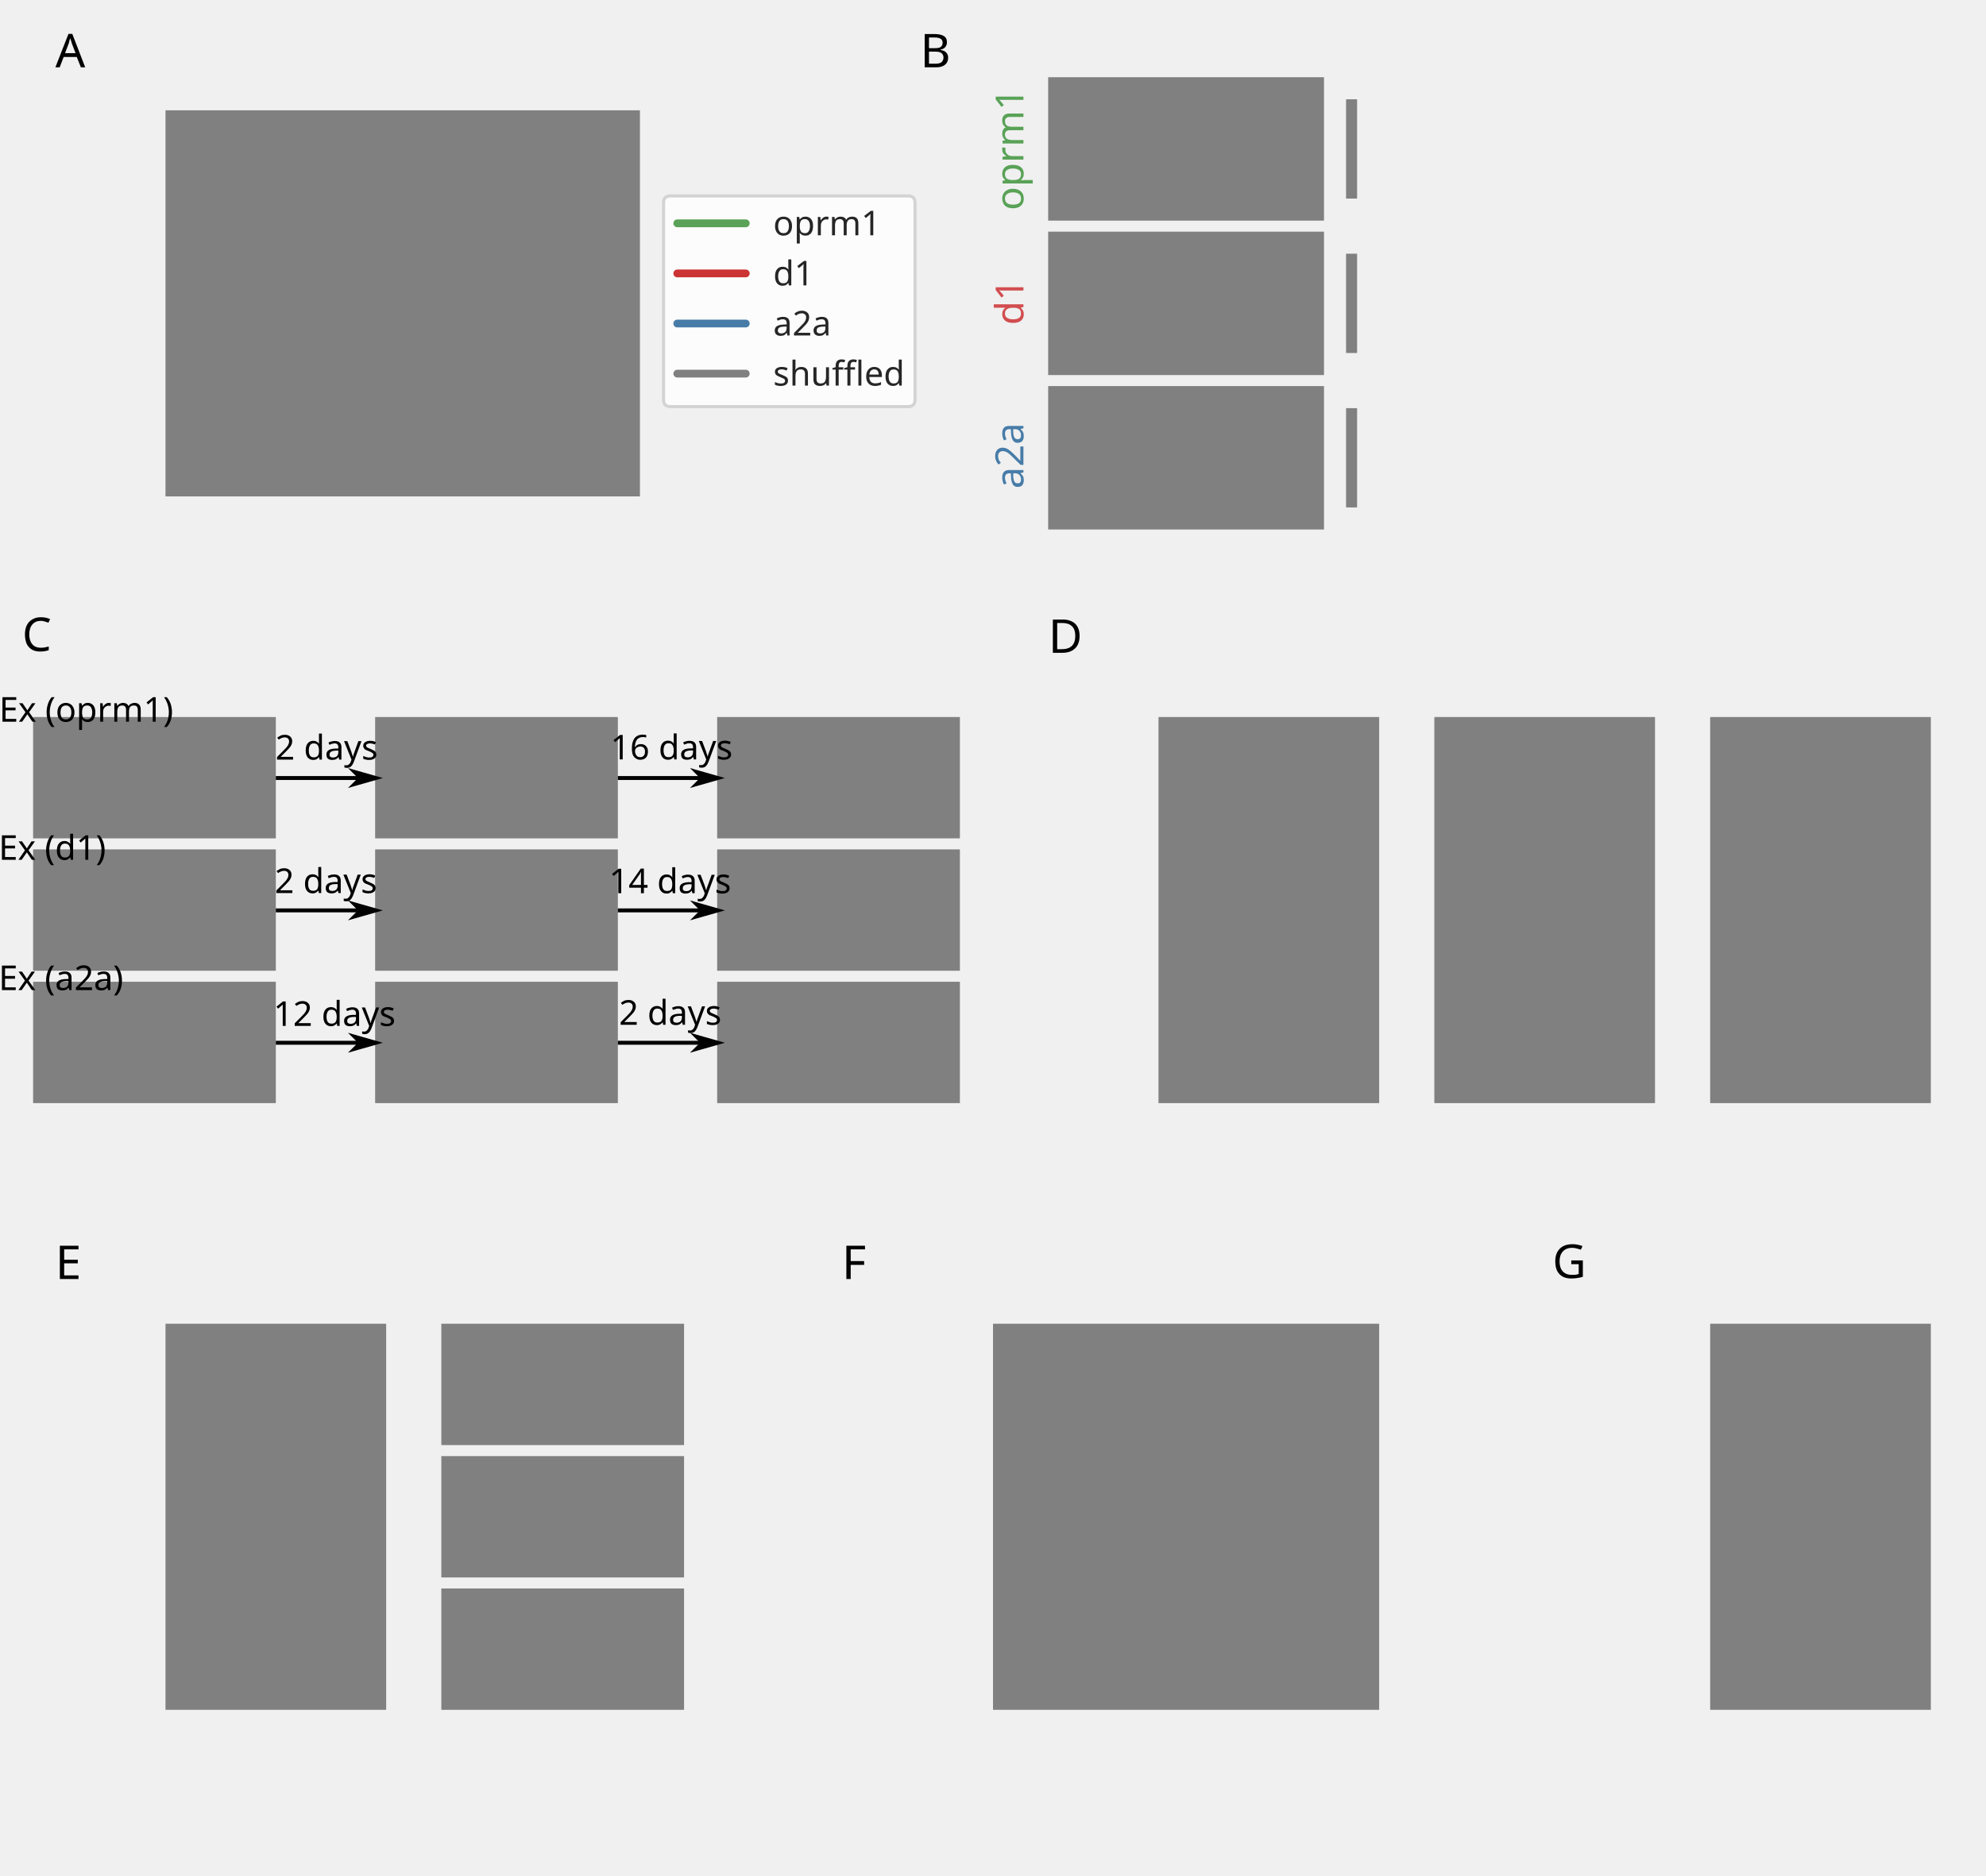
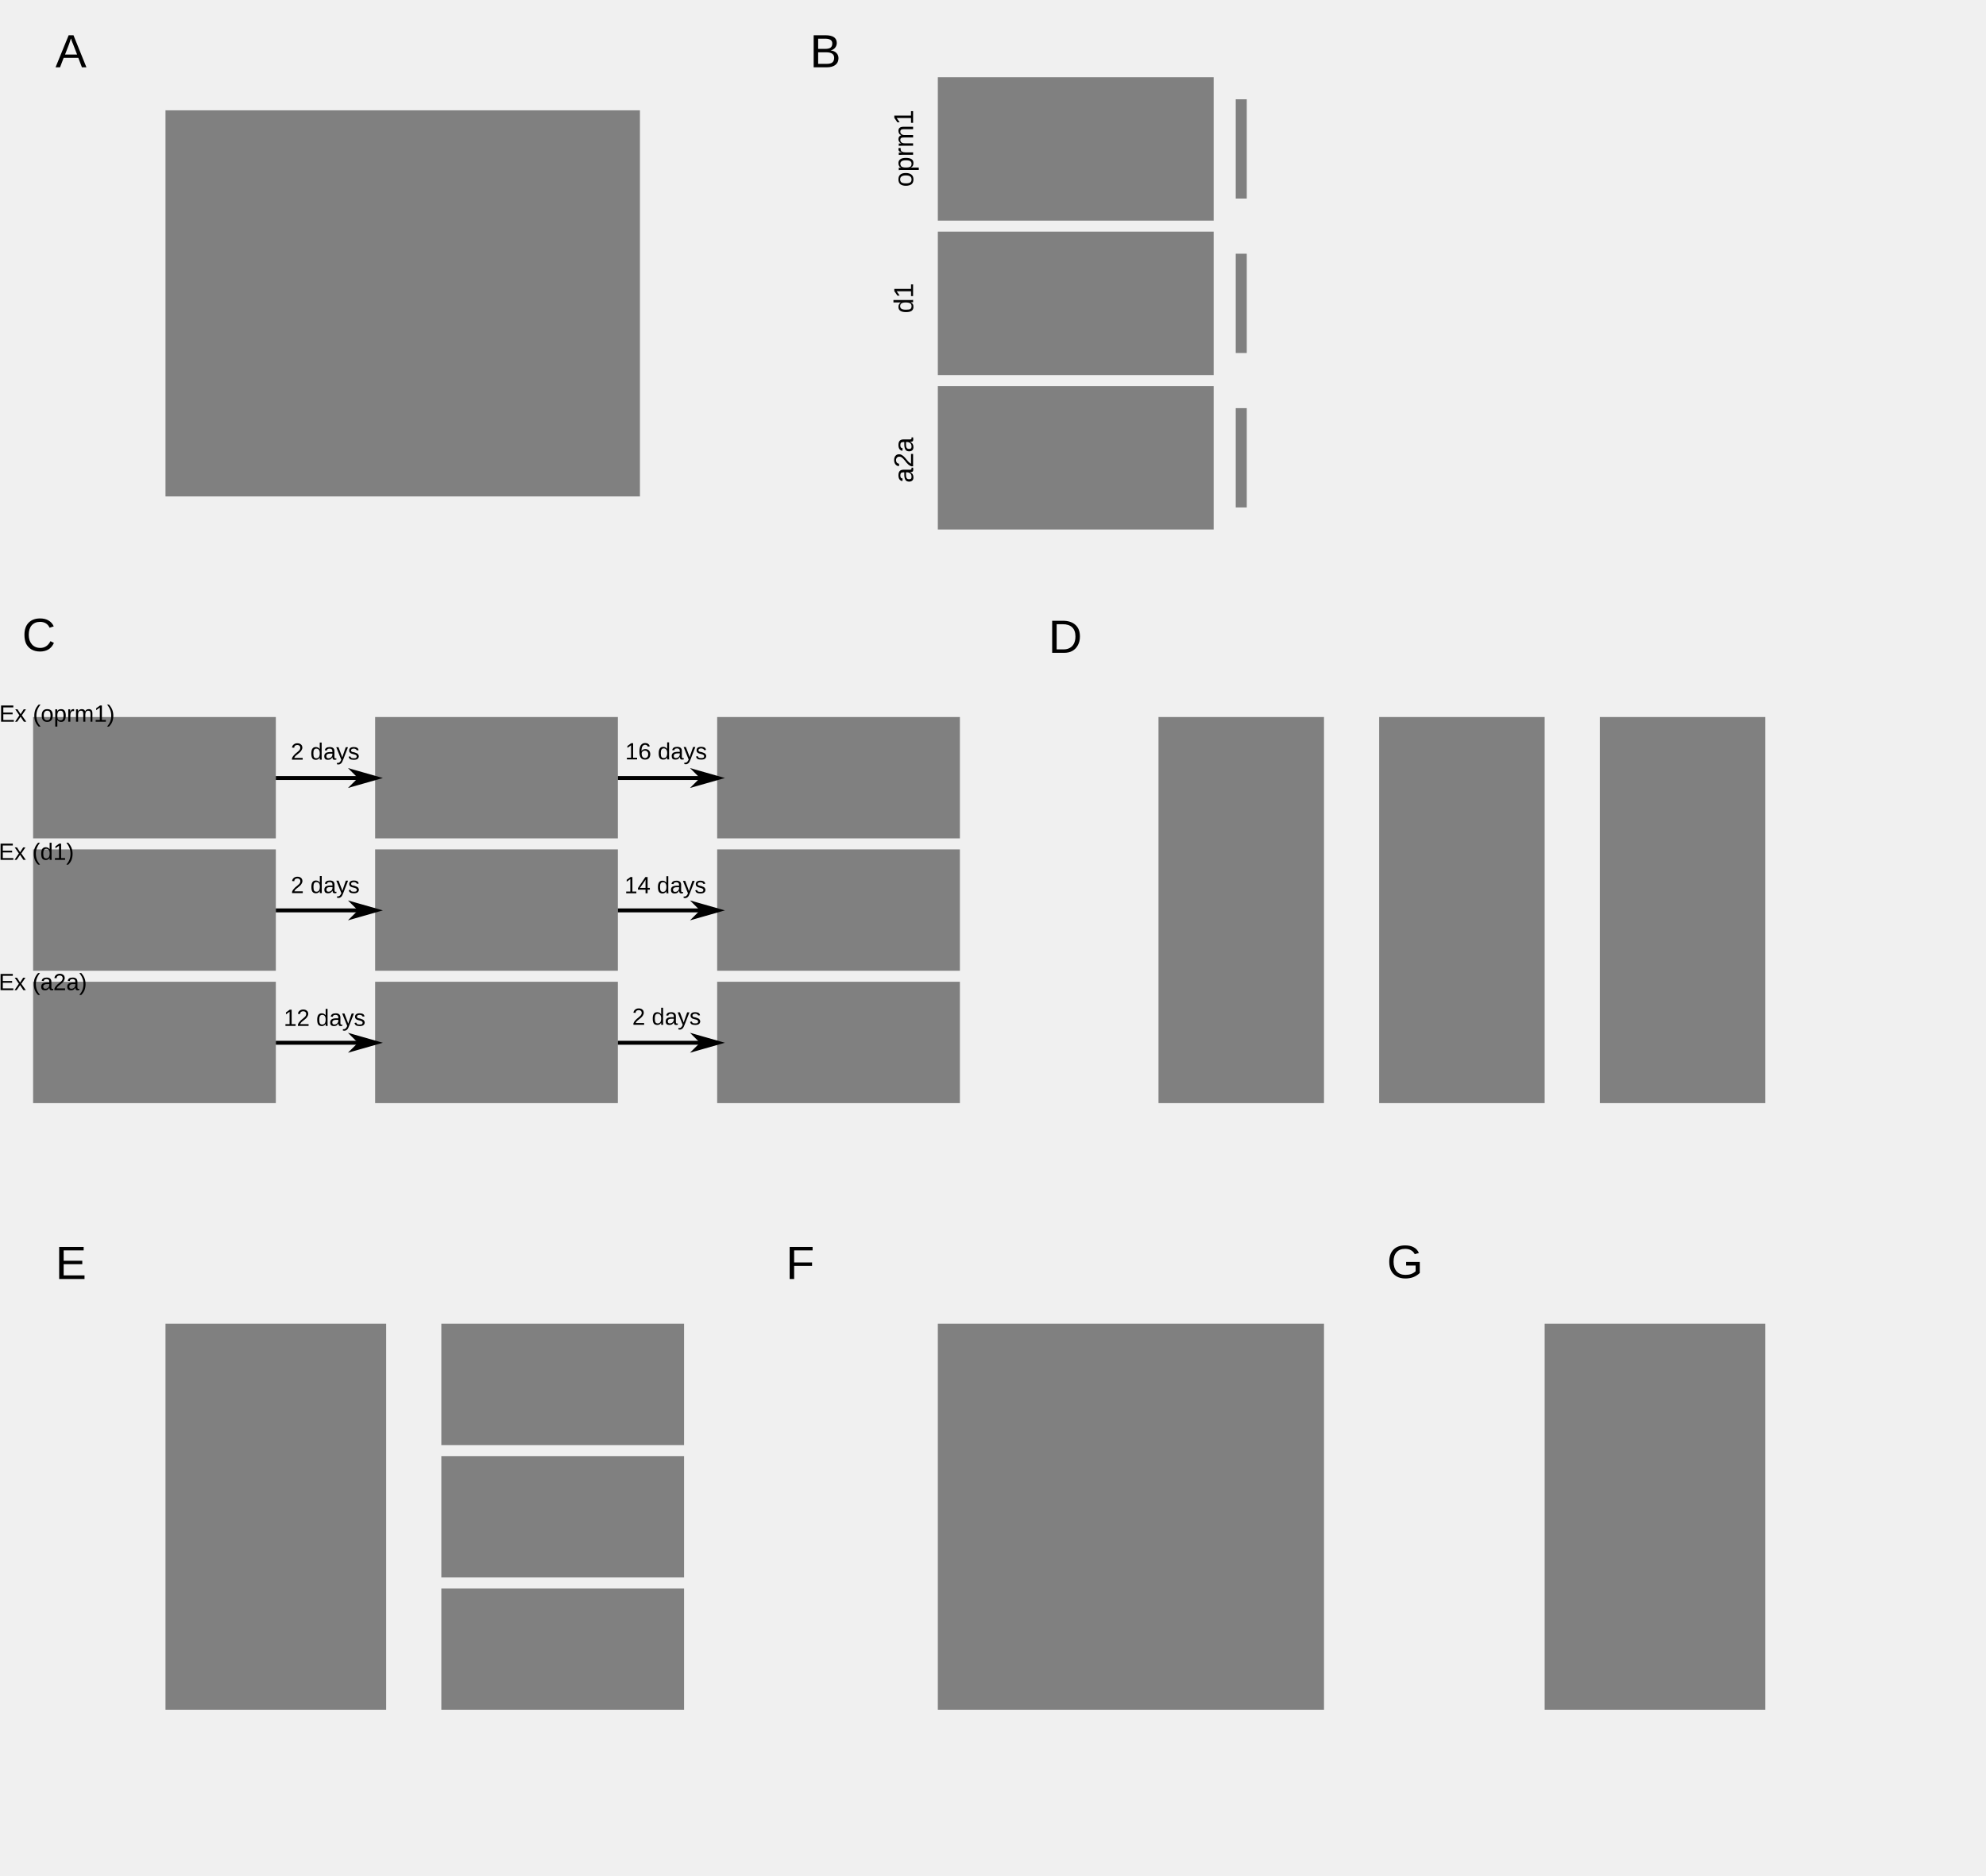
<svg xmlns="http://www.w3.org/2000/svg" xmlns:ns1="http://flyranch.github.io/figurefirst/" width="180mm" height="170mm" viewBox="0 0 180 170" version="1.1" id="svg8">
  <defs id="defs2">
    <marker style="overflow:visible" id="marker14586" refX="0" refY="0" orient="auto">
      <path transform="matrix(-0.4,0,0,-0.4,-4,0)" style="fill:#000000;fill-opacity:1;fill-rule:evenodd;stroke:#000000;stroke-width:1pt;stroke-opacity:1" d="M 0,0 5,-5 -12.5,0 5,5 Z" id="path14584" />
    </marker>
    <marker style="overflow:visible" id="marker14308" refX="0" refY="0" orient="auto">
      <path transform="matrix(-0.4,0,0,-0.4,-4,0)" style="fill:#000000;fill-opacity:1;fill-rule:evenodd;stroke:#000000;stroke-width:1pt;stroke-opacity:1" d="M 0,0 5,-5 -12.5,0 5,5 Z" id="path14306" />
    </marker>
    <marker orient="auto" refY="0" refX="0" id="marker13922" style="overflow:visible">
      <path id="path13920" d="M 0,0 5,-5 -12.5,0 5,5 Z" style="fill:#000000;fill-opacity:1;fill-rule:evenodd;stroke:#000000;stroke-width:1pt;stroke-opacity:1" transform="matrix(-0.4,0,0,-0.4,-4,0)" />
    </marker>
    <marker orient="auto" refY="0" refX="0" id="marker6918" style="overflow:visible">
      <path id="path6916" d="M 0,0 5,-5 -12.5,0 5,5 Z" style="fill:#000000;fill-opacity:1;fill-rule:evenodd;stroke:#000000;stroke-width:1pt;stroke-opacity:1" transform="matrix(-0.4,0,0,-0.4,-4,0)" />
    </marker>
    <marker orient="auto" refY="0" refX="0" id="marker6554" style="overflow:visible">
      <path id="path6552" d="M 0,0 5,-5 -12.5,0 5,5 Z" style="fill:#000000;fill-opacity:1;fill-rule:evenodd;stroke:#000000;stroke-width:1pt;stroke-opacity:1" transform="matrix(-0.4,0,0,-0.4,-4,0)" />
    </marker>
    <marker style="overflow:visible" id="marker6374" refX="0" refY="0" orient="auto">
      <path transform="matrix(-0.4,0,0,-0.4,-4,0)" style="fill:#000000;fill-opacity:1;fill-rule:evenodd;stroke:#000000;stroke-width:1pt;stroke-opacity:1" d="M 0,0 5,-5 -12.5,0 5,5 Z" id="path6372" />
    </marker>
    <marker orient="auto" refY="0" refX="0" id="marker6074" style="overflow:visible">
      <path id="path6072" d="M 0,0 5,-5 -12.5,0 5,5 Z" style="fill:#000000;fill-opacity:1;fill-rule:evenodd;stroke:#000000;stroke-width:1pt;stroke-opacity:1" transform="matrix(-0.4,0,0,-0.4,-4,0)" />
    </marker>
    <marker orient="auto" refY="0" refX="0" id="marker5682" style="overflow:visible">
      <path id="path5680" d="M 0,0 5,-5 -12.5,0 5,5 Z" style="fill:#000000;fill-opacity:1;fill-rule:evenodd;stroke:#000000;stroke-width:1pt;stroke-opacity:1" transform="matrix(-0.4,0,0,-0.4,-4,0)" />
    </marker>
    <marker style="overflow:visible" id="Arrow1Lend" refX="0" refY="0" orient="auto">
      <path transform="matrix(-0.8,0,0,-0.8,-10,0)" style="fill:#000000;fill-opacity:1;fill-rule:evenodd;stroke:#000000;stroke-width:1pt;stroke-opacity:1" d="M 0,0 5,-5 -12.5,0 5,5 Z" id="path5379" />
    </marker>
  </defs>
  <g id="layer1" transform="translate(0,-127)">
    <rect id="rect10" width="43" height="35" x="15" y="137" style="fill:#808080;stroke:none;stroke-width:0.112">
      <ns1:axis ns1:name="decodeWithIncreasingNumberOfNeurons" />
    </rect>
-     <rect y="134" x="95" height="13" width="25" id="rect4612" style="fill:#808080;fill-opacity:1;stroke:none;stroke-width:0.337">
+     <rect y="134" x="85" height="13" width="25" id="rect4612" style="fill:#808080;fill-opacity:1;stroke:none;stroke-width:0.337">
      <ns1:axis ns1:name="decodingAccuracyPerLabel_oprm1" />
    </rect>
-     <rect style="fill:#808080;fill-opacity:1;stroke:none;stroke-width:0.337" id="rect4614" width="25" height="13" x="95" y="148">
+     <rect style="fill:#808080;fill-opacity:1;stroke:none;stroke-width:0.337" id="rect4614" width="25" height="13" x="85" y="148">
      <ns1:axis ns1:name="decodingAccuracyPerLabel_d1" />
    </rect>
-     <rect y="162" x="95" height="13" width="25" id="rect4616" style="fill:#808080;fill-opacity:1;stroke:none;stroke-width:0.337">
+     <rect y="162" x="85" height="13" width="25" id="rect4616" style="fill:#808080;fill-opacity:1;stroke:none;stroke-width:0.337">
      <ns1:axis ns1:name="decodingAccuracyPerLabel_a2a" />
    </rect>
-     <rect y="136" x="122" height="9" width="1" id="rect4618" style="fill:#808080;fill-opacity:1;stroke:none;stroke-width:0.159">
+     <rect y="136" x="112" height="9" width="1" id="rect4618" style="fill:#808080;fill-opacity:1;stroke:none;stroke-width:0.159">
      <ns1:axis ns1:name="decodingAccuracyCbar_oprm1" />
    </rect>
-     <rect style="fill:#808080;fill-opacity:1;stroke:none;stroke-width:0.159" id="rect4620" width="1" height="9" x="122" y="150">
+     <rect style="fill:#808080;fill-opacity:1;stroke:none;stroke-width:0.159" id="rect4620" width="1" height="9" x="112" y="150">
      <ns1:axis ns1:name="decodingAccuracyCbar_d1" />
    </rect>
-     <rect y="164" x="122" height="9" width="1" id="rect4622" style="fill:#808080;fill-opacity:1;stroke:none;stroke-width:0.159">
+     <rect y="164" x="112" height="9" width="1" id="rect4622" style="fill:#808080;fill-opacity:1;stroke:none;stroke-width:0.159">
      <ns1:axis ns1:name="decodingAccuracyCbar_a2a" />
    </rect>
-     <rect y="192" x="105" height="35" width="20" id="rect4924" style="fill:#808080;fill-opacity:1;stroke:none;stroke-width:0.313">
+     <rect y="192" x="105" height="35" width="15" id="rect4924" style="fill:#808080;fill-opacity:1;stroke:none;stroke-width:0.271">
      <ns1:axis ns1:name="decodingAccrossDays_1" />
    </rect>
-     <rect style="fill:#808080;fill-opacity:1;stroke:none;stroke-width:0.313" id="rect4926" width="20" height="35" x="130" y="192">
+     <rect style="fill:#808080;fill-opacity:1;stroke:none;stroke-width:0.271" id="rect4926" width="15" height="35" x="125" y="192">
      <ns1:axis ns1:name="decodingAccrossDays_2" />
    </rect>
-     <rect y="192" x="155" height="35" width="20" id="rect4928" style="fill:#808080;fill-opacity:1;stroke:none;stroke-width:0.313">
+     <rect y="192" x="145" height="35" width="15" id="rect4928" style="fill:#808080;fill-opacity:1;stroke:none;stroke-width:0.271">
      <ns1:axis ns1:name="decodingAccrossDays_3" />
    </rect>
    <rect y="192" x="3" height="11" width="22" id="rect5352" style="fill:#808080;fill-opacity:1;stroke:none;stroke-width:0.336">
      <ns1:axis ns1:name="accrossDays_ex11" />
    </rect>
    <rect y="192" x="34" height="11" width="22" id="rect5354" style="fill:#808080;fill-opacity:1;stroke:none;stroke-width:0.336">
      <ns1:axis ns1:name="accrossDays_ex12" />
    </rect>
    <rect y="192" x="65" height="11" width="22" id="rect5356" style="fill:#808080;fill-opacity:1;stroke:none;stroke-width:0.336">
      <ns1:axis ns1:name="accrossDays_ex13" />
    </rect>
    <rect style="fill:#808080;fill-opacity:1;stroke:none;stroke-width:0.336" id="rect5358" width="22" height="11" x="3" y="204">
      <ns1:axis ns1:name="accrossDays_ex21" />
    </rect>
    <rect style="fill:#808080;fill-opacity:1;stroke:none;stroke-width:0.336" id="rect5360" width="22" height="11" x="34" y="204">
      <ns1:axis ns1:name="accrossDays_ex22" />
    </rect>
    <rect style="fill:#808080;fill-opacity:1;stroke:none;stroke-width:0.336" id="rect5362" width="22" height="11" x="65" y="204">
      <ns1:axis ns1:name="accrossDays_ex23" />
    </rect>
    <rect y="216" x="3" height="11" width="22" id="rect5364" style="fill:#808080;fill-opacity:1;stroke:none;stroke-width:0.336">
      <ns1:axis ns1:name="accrossDays_ex31" />
    </rect>
    <rect y="216" x="34" height="11" width="22" id="rect5366" style="fill:#808080;fill-opacity:1;stroke:none;stroke-width:0.336">
      <ns1:axis ns1:name="accrossDays_ex32" />
    </rect>
    <rect y="216" x="65" height="11" width="22" id="rect5368" style="fill:#808080;fill-opacity:1;stroke:none;stroke-width:0.336">
      <ns1:axis ns1:name="accrossDays_ex33" />
    </rect>
-     <rect style="fill:#808080;fill-opacity:1;stroke:none;stroke-width:0.286;stroke-miterlimit:4;stroke-dasharray:none" id="rect10406" width="35" height="35" x="90" y="247">
+     <rect style="fill:#808080;fill-opacity:1;stroke:none;stroke-width:0.286;stroke-miterlimit:4;stroke-dasharray:none" id="rect10406" width="35" height="35" x="85" y="247">
      <ns1:axis ns1:name="decodingProgressExample" />
    </rect>
    <rect style="fill:#808080;fill-opacity:1;stroke:none;stroke-width:0.265;stroke-miterlimit:4;stroke-dasharray:none" id="rect10817" width="20" height="35" x="15" y="247">
      <ns1:axis ns1:name="movementProgressRaster" />
    </rect>
    <rect style="fill:#808080;fill-opacity:1;stroke:none;stroke-width:0.336" id="rect10819" width="22" height="11" x="40" y="247">
      <ns1:axis ns1:name="movementExample1" />
    </rect>
    <rect y="259" x="40" height="11" width="22" id="rect10821" style="fill:#808080;fill-opacity:1;stroke:none;stroke-width:0.336">
      <ns1:axis ns1:name="movementExample2" />
    </rect>
    <rect y="271" x="40" height="11" width="22" id="rect10823" style="fill:#808080;fill-opacity:1;stroke:none;stroke-width:0.336">
      <ns1:axis ns1:name="movementExample3" />
    </rect>
-     <rect y="247" x="155" height="35" width="20" id="rect10825" style="fill:#808080;fill-opacity:1;stroke:none;stroke-width:0.265;stroke-miterlimit:4;stroke-dasharray:none">
+     <rect y="247" x="140" height="35" width="20" id="rect10825" style="fill:#808080;fill-opacity:1;stroke:none;stroke-width:0.265;stroke-miterlimit:4;stroke-dasharray:none">
      <ns1:axis ns1:name="movementProgressCorrelations" />
    </rect>
  </g>
  <g id="layer2" transform="translate(0,20)">
-     <text id="text4610" y="-13.9" x="5.02" style="font-style:normal;font-variant:normal;font-weight:normal;font-stretch:normal;font-size:4.233px;line-height:1.25;font-family:sans-serif;-inkscape-font-specification:'sans-serif, Normal';font-variant-ligatures:normal;font-variant-caps:normal;font-variant-numeric:normal;font-feature-settings:normal;text-align:start;letter-spacing:0px;word-spacing:0px;writing-mode:lr-tb;text-anchor:start;fill:#000000;fill-opacity:1;stroke:none;stroke-width:0.265" xml:space="preserve">
-       <tspan style="font-style:normal;font-variant:normal;font-weight:normal;font-stretch:normal;font-size:4.233px;font-family:sans-serif;-inkscape-font-specification:'sans-serif, Normal';font-variant-ligatures:normal;font-variant-caps:normal;font-variant-numeric:normal;font-feature-settings:normal;text-align:start;writing-mode:lr-tb;text-anchor:start;stroke-width:0.265" y="-13.9" x="5.02" id="tspan4608">A</tspan>
+     <text id="text4610" y="-13.9" x="5.02" style="font-style:normal;font-variant:normal;font-weight:normal;font-stretch:normal;font-size:4.233px;line-height:1.25;font-family:Arial;-inkscape-font-specification:'Arial, Normal';font-variant-ligatures:normal;font-variant-caps:normal;font-variant-numeric:normal;font-feature-settings:normal;text-align:start;letter-spacing:0px;word-spacing:0px;writing-mode:lr-tb;text-anchor:start;fill:#000000;fill-opacity:1;stroke:none;stroke-width:0.265" xml:space="preserve">
+       <tspan style="font-style:normal;font-variant:normal;font-weight:normal;font-stretch:normal;font-size:4.233px;font-family:Arial;-inkscape-font-specification:'Arial, Normal';font-variant-ligatures:normal;font-variant-caps:normal;font-variant-numeric:normal;font-feature-settings:normal;text-align:start;writing-mode:lr-tb;text-anchor:start;stroke-width:0.265" y="-13.9" x="5.02" id="tspan4608">A</tspan>
    </text>
-     <text xml:space="preserve" style="font-style:normal;font-variant:normal;font-weight:normal;font-stretch:normal;font-size:4.233px;line-height:1.25;font-family:sans-serif;-inkscape-font-specification:'sans-serif, Normal';font-variant-ligatures:normal;font-variant-caps:normal;font-variant-numeric:normal;font-feature-settings:normal;text-align:start;letter-spacing:0px;word-spacing:0px;writing-mode:lr-tb;text-anchor:start;fill:#000000;fill-opacity:1;stroke:none;stroke-width:0.265" x="83.404" y="-13.9" id="text4806">
-       <tspan id="tspan4804" x="83.404" y="-13.9" style="font-style:normal;font-variant:normal;font-weight:normal;font-stretch:normal;font-size:4.233px;font-family:sans-serif;-inkscape-font-specification:'sans-serif, Normal';font-variant-ligatures:normal;font-variant-caps:normal;font-variant-numeric:normal;font-feature-settings:normal;text-align:start;writing-mode:lr-tb;text-anchor:start;stroke-width:0.265">B</tspan>
+     <text xml:space="preserve" style="font-style:normal;font-variant:normal;font-weight:normal;font-stretch:normal;font-size:4.233px;line-height:1.25;font-family:Arial;-inkscape-font-specification:'Arial, Normal';font-variant-ligatures:normal;font-variant-caps:normal;font-variant-numeric:normal;font-feature-settings:normal;text-align:start;letter-spacing:0px;word-spacing:0px;writing-mode:lr-tb;text-anchor:start;fill:#000000;fill-opacity:1;stroke:none;stroke-width:0.265" x="73.404" y="-13.9" id="text4806">
+       <tspan id="tspan4804" x="73.404" y="-13.9" style="font-style:normal;font-variant:normal;font-weight:normal;font-stretch:normal;font-size:4.233px;font-family:Arial;-inkscape-font-specification:'Arial, Normal';font-variant-ligatures:normal;font-variant-caps:normal;font-variant-numeric:normal;font-feature-settings:normal;text-align:start;writing-mode:lr-tb;text-anchor:start;stroke-width:0.265">B</tspan>
    </text>
-     <text transform="rotate(-90)" id="text4810" y="92.757" x="0.932" style="font-style:normal;font-variant:normal;font-weight:normal;font-stretch:normal;font-size:3.528px;line-height:1.25;font-family:'Fira Sans';-inkscape-font-specification:'Fira Sans, Normal';font-variant-ligatures:normal;font-variant-caps:normal;font-variant-numeric:normal;font-feature-settings:normal;text-align:start;letter-spacing:0px;word-spacing:0px;writing-mode:lr-tb;text-anchor:start;fill:#59a257;fill-opacity:1;stroke:none;stroke-width:0.265" xml:space="preserve">
-       <tspan style="font-style:normal;font-variant:normal;font-weight:normal;font-stretch:normal;font-size:3.528px;font-family:'Fira Sans';-inkscape-font-specification:'Fira Sans, Normal';font-variant-ligatures:normal;font-variant-caps:normal;font-variant-numeric:normal;font-feature-settings:normal;text-align:start;writing-mode:lr-tb;text-anchor:start;fill:#59a257;fill-opacity:1;stroke-width:0.265" y="92.757" x="0.932" id="tspan4808">oprm1</tspan>
+     <text transform="rotate(-90)" id="text4810" y="82.757" x="3.049" style="font-style:normal;font-variant:normal;font-weight:normal;font-stretch:normal;font-size:2.469px;line-height:1.25;font-family:Arial;-inkscape-font-specification:'Arial, Normal';font-variant-ligatures:normal;font-variant-caps:normal;font-variant-numeric:normal;font-feature-settings:normal;text-align:start;letter-spacing:0px;word-spacing:0px;writing-mode:lr-tb;text-anchor:start;fill:#000000;fill-opacity:1;stroke:none;stroke-width:0.265" xml:space="preserve">
+       <tspan style="font-style:normal;font-variant:normal;font-weight:normal;font-stretch:normal;font-size:2.469px;font-family:Arial;-inkscape-font-specification:'Arial, Normal';font-variant-ligatures:normal;font-variant-caps:normal;font-variant-numeric:normal;font-feature-settings:normal;text-align:start;writing-mode:lr-tb;text-anchor:start;fill:#000000;fill-opacity:1;stroke-width:0.265" y="82.757" x="3.049" id="tspan4808">oprm1</tspan>
    </text>
-     <text xml:space="preserve" style="font-style:normal;font-variant:normal;font-weight:normal;font-stretch:normal;font-size:3.528px;line-height:1.25;font-family:'Fira Sans';-inkscape-font-specification:'Fira Sans, Normal';font-variant-ligatures:normal;font-variant-caps:normal;font-variant-numeric:normal;font-feature-settings:normal;text-align:start;letter-spacing:0px;word-spacing:0px;writing-mode:lr-tb;text-anchor:start;fill:#d1494b;fill-opacity:0.973;stroke:none;stroke-width:0.265" x="-9.462" y="92.757" id="text4814" transform="rotate(-90)">
-       <tspan y="92.757" x="-9.462" id="tspan4820">d1</tspan>
+     <text xml:space="preserve" style="font-style:normal;font-variant:normal;font-weight:normal;font-stretch:normal;font-size:2.469px;line-height:1.25;font-family:Arial;-inkscape-font-specification:'Arial, Normal';font-variant-ligatures:normal;font-variant-caps:normal;font-variant-numeric:normal;font-feature-settings:normal;text-align:start;letter-spacing:0px;word-spacing:0px;writing-mode:lr-tb;text-anchor:start;fill:#000000;fill-opacity:0.973;stroke:none;stroke-width:0.265" x="-8.404" y="82.757" id="text4814" transform="rotate(-90)">
+       <tspan y="82.757" x="-8.404" id="tspan4820">d1</tspan>
    </text>
-     <text transform="rotate(-90)" id="text4818" y="92.757" x="-24.298" style="font-style:normal;font-variant:normal;font-weight:normal;font-stretch:normal;font-size:3.528px;line-height:1.25;font-family:'Fira Sans';-inkscape-font-specification:'Fira Sans, Normal';font-variant-ligatures:normal;font-variant-caps:normal;font-variant-numeric:normal;font-feature-settings:normal;text-align:start;letter-spacing:0px;word-spacing:0px;writing-mode:lr-tb;text-anchor:start;fill:#477ca8;fill-opacity:1;stroke:none;stroke-width:0.265" xml:space="preserve">
-       <tspan y="92.757" x="-24.298" id="tspan4822">a2a</tspan>
+     <text transform="rotate(-90)" id="text4818" y="82.757" x="-23.769" style="font-style:normal;font-variant:normal;font-weight:normal;font-stretch:normal;font-size:2.469px;line-height:1.25;font-family:Arial;-inkscape-font-specification:'Arial, Normal';font-variant-ligatures:normal;font-variant-caps:normal;font-variant-numeric:normal;font-feature-settings:normal;text-align:start;letter-spacing:0px;word-spacing:0px;writing-mode:lr-tb;text-anchor:start;fill:#000000;fill-opacity:1;stroke:none;stroke-width:0.265" xml:space="preserve">
+       <tspan y="82.757" x="-23.769" id="tspan4822">a2a</tspan>
    </text>
-     <g id="legend_1" style="display:inline;stroke-linecap:butt;stroke-linejoin:round" transform="matrix(0.3527778,0,0,0.3527778,1.791114,-21.84111)">
-       <g id="patch_5">
-         <path id="path529" style="opacity:0.8;fill:#ffffff;stroke:#cccccc;stroke-width:0.8;stroke-linejoin:miter" d="m 167.162,109.701 h 61.08 q 1.76,0 1.76,-1.76 V 57.324 q 0,-1.76 -1.76,-1.76 h -61.08 q -1.76,0 -1.76,1.76 V 107.941 q 0,1.76 1.76,1.76 z" />
-       </g>
-       <g id="line2d_143">
-         <path id="path532" style="fill:none;stroke:#59a257;stroke-width:2;stroke-linecap:round" d="m 168.922,62.604 h 17.6" />
-       </g>
-       <g id="line2d_144" />
-       <g id="text_11">
-         <text id="text536" y="65.684" x="193.562" style="font-style:normal;font-weight:normal;font-size:8.8px;font-family:'Fira Sans';text-anchor:start;fill:#262626">oprm1</text>
-       </g>
-       <g id="line2d_145">
-         <path id="path539" style="fill:none;stroke:#cb3335;stroke-width:2;stroke-linecap:round" d="m 168.922,75.478 h 17.6" />
-       </g>
-       <g id="line2d_146" />
-       <g id="text_12">
-         <text id="text543" y="78.558" x="193.562" style="font-style:normal;font-weight:normal;font-size:8.8px;font-family:'Fira Sans';text-anchor:start;fill:#262626">d1</text>
-       </g>
-       <g id="line2d_147">
-         <path id="path546" style="fill:none;stroke:#477ca8;stroke-width:2;stroke-linecap:round" d="m 168.922,88.353 h 17.6" />
-       </g>
-       <g id="line2d_148" />
-       <g id="text_13">
-         <text id="text550" y="91.433" x="193.562" style="font-style:normal;font-weight:normal;font-size:8.8px;font-family:'Fira Sans';text-anchor:start;fill:#262626">a2a</text>
-       </g>
-       <g id="line2d_149">
-         <path id="path553" style="fill:none;stroke:#808080;stroke-width:2;stroke-linecap:round" d="m 168.922,101.227 h 17.6" />
-       </g>
-       <g id="line2d_150" />
-       <g id="text_14">
-         <text id="text557" y="104.307" x="193.562" style="font-style:normal;font-weight:normal;font-size:8.8px;font-family:'Fira Sans';text-anchor:start;fill:#262626">shuffled</text>
-       </g>
-     </g>
-     <text xml:space="preserve" style="font-style:normal;font-variant:normal;font-weight:normal;font-stretch:normal;font-size:4.233px;line-height:1.25;font-family:sans-serif;-inkscape-font-specification:'sans-serif, Normal';font-variant-ligatures:normal;font-variant-caps:normal;font-variant-numeric:normal;font-feature-settings:normal;text-align:start;letter-spacing:0px;word-spacing:0px;writing-mode:lr-tb;text-anchor:start;fill:#000000;fill-opacity:1;stroke:none;stroke-width:0.265" x="95.02" y="39.181" id="text4934">
-       <tspan id="tspan4932" x="95.02" y="39.181" style="font-style:normal;font-variant:normal;font-weight:normal;font-stretch:normal;font-size:4.233px;font-family:sans-serif;-inkscape-font-specification:'sans-serif, Normal';font-variant-ligatures:normal;font-variant-caps:normal;font-variant-numeric:normal;font-feature-settings:normal;text-align:start;writing-mode:lr-tb;text-anchor:start;stroke-width:0.265">D</tspan>
+     <text xml:space="preserve" style="font-style:normal;font-variant:normal;font-weight:normal;font-stretch:normal;font-size:4.233px;line-height:1.25;font-family:Arial;-inkscape-font-specification:'Arial, Normal';font-variant-ligatures:normal;font-variant-caps:normal;font-variant-numeric:normal;font-feature-settings:normal;text-align:start;letter-spacing:0px;word-spacing:0px;writing-mode:lr-tb;text-anchor:start;fill:#000000;fill-opacity:1;stroke:none;stroke-width:0.265" x="95.02" y="39.181" id="text4934">
+       <tspan id="tspan4932" x="95.02" y="39.181" style="font-style:normal;font-variant:normal;font-weight:normal;font-stretch:normal;font-size:4.233px;font-family:Arial;-inkscape-font-specification:'Arial, Normal';font-variant-ligatures:normal;font-variant-caps:normal;font-variant-numeric:normal;font-feature-settings:normal;text-align:start;writing-mode:lr-tb;text-anchor:start;stroke-width:0.265">D</tspan>
    </text>
-     <text xml:space="preserve" style="font-style:normal;font-variant:normal;font-weight:normal;font-stretch:normal;font-size:4.233px;line-height:1.25;font-family:sans-serif;-inkscape-font-specification:'sans-serif, Normal';font-variant-ligatures:normal;font-variant-caps:normal;font-variant-numeric:normal;font-feature-settings:normal;text-align:start;letter-spacing:0px;word-spacing:0px;writing-mode:lr-tb;text-anchor:start;fill:#000000;fill-opacity:1;stroke:none;stroke-width:0.265" x="1.996" y="39.016" id="text5372">
-       <tspan id="tspan5370" x="1.996" y="39.016" style="font-style:normal;font-variant:normal;font-weight:normal;font-stretch:normal;font-size:4.233px;font-family:sans-serif;-inkscape-font-specification:'sans-serif, Normal';font-variant-ligatures:normal;font-variant-caps:normal;font-variant-numeric:normal;font-feature-settings:normal;text-align:start;writing-mode:lr-tb;text-anchor:start;stroke-width:0.265">C</tspan>
+     <text xml:space="preserve" style="font-style:normal;font-variant:normal;font-weight:normal;font-stretch:normal;font-size:4.233px;line-height:1.25;font-family:Arial;-inkscape-font-specification:'Arial, Normal';font-variant-ligatures:normal;font-variant-caps:normal;font-variant-numeric:normal;font-feature-settings:normal;text-align:start;letter-spacing:0px;word-spacing:0px;writing-mode:lr-tb;text-anchor:start;fill:#000000;fill-opacity:1;stroke:none;stroke-width:0.265" x="1.996" y="39.016" id="text5372">
+       <tspan id="tspan5370" x="1.996" y="39.016" style="font-style:normal;font-variant:normal;font-weight:normal;font-stretch:normal;font-size:4.233px;font-family:Arial;-inkscape-font-specification:'Arial, Normal';font-variant-ligatures:normal;font-variant-caps:normal;font-variant-numeric:normal;font-feature-settings:normal;text-align:start;writing-mode:lr-tb;text-anchor:start;stroke-width:0.265">C</tspan>
    </text>
    <path style="fill:none;stroke:#000000;stroke-width:0.356;stroke-linecap:butt;stroke-linejoin:miter;stroke-miterlimit:4;stroke-dasharray:none;stroke-opacity:1;marker-end:url(#marker6374)" d="m 56,50.529 h 9" id="path5678" />
    <path id="path6070" d="m 56,62.529 h 9" style="fill:none;stroke:#000000;stroke-width:0.356;stroke-linecap:butt;stroke-linejoin:miter;stroke-miterlimit:4;stroke-dasharray:none;stroke-opacity:1;marker-end:url(#marker5682)" />
    <path id="path6550" d="m 56,74.529 h 9" style="fill:none;stroke:#000000;stroke-width:0.356;stroke-linecap:butt;stroke-linejoin:miter;stroke-miterlimit:4;stroke-dasharray:none;stroke-opacity:1;marker-end:url(#marker6918)" />
-     <text id="text7020" y="48.862" x="24.952" style="font-style:normal;font-variant:normal;font-weight:normal;font-stretch:normal;font-size:3.104px;line-height:1.25;font-family:'Fira Sans';-inkscape-font-specification:'Fira Sans, Normal';font-variant-ligatures:normal;font-variant-caps:normal;font-variant-numeric:normal;font-feature-settings:normal;text-align:start;letter-spacing:0px;word-spacing:0px;writing-mode:lr-tb;text-anchor:start;fill:#000000;fill-opacity:1;stroke:none;stroke-width:0.265" xml:space="preserve">
-       <tspan style="font-style:normal;font-variant:normal;font-weight:normal;font-stretch:normal;font-size:3.104px;font-family:'Fira Sans';-inkscape-font-specification:'Fira Sans, Normal';font-variant-ligatures:normal;font-variant-caps:normal;font-variant-numeric:normal;font-feature-settings:normal;text-align:start;writing-mode:lr-tb;text-anchor:start;stroke-width:0.265" y="48.862" x="24.952" id="tspan7018">2 days</tspan>
+     <text id="text7020" y="48.862" x="26.355" style="font-style:normal;font-variant:normal;font-weight:normal;font-stretch:normal;font-size:2.117px;line-height:1.25;font-family:Arial;-inkscape-font-specification:'Arial, Normal';font-variant-ligatures:normal;font-variant-caps:normal;font-variant-numeric:normal;font-feature-settings:normal;text-align:start;letter-spacing:0px;word-spacing:0px;writing-mode:lr-tb;text-anchor:start;fill:#000000;fill-opacity:1;stroke:none;stroke-width:0.265" xml:space="preserve">
+       <tspan style="font-style:normal;font-variant:normal;font-weight:normal;font-stretch:normal;font-size:2.117px;font-family:Arial;-inkscape-font-specification:'Arial, Normal';font-variant-ligatures:normal;font-variant-caps:normal;font-variant-numeric:normal;font-feature-settings:normal;text-align:start;writing-mode:lr-tb;text-anchor:start;stroke-width:0.265" y="48.862" x="26.355" id="tspan7018">2 days</tspan>
    </text>
-     <text xml:space="preserve" style="font-style:normal;font-variant:normal;font-weight:normal;font-stretch:normal;font-size:3.104px;line-height:1.25;font-family:'Fira Sans';-inkscape-font-specification:'Fira Sans, Normal';font-variant-ligatures:normal;font-variant-caps:normal;font-variant-numeric:normal;font-feature-settings:normal;text-align:start;letter-spacing:0px;word-spacing:0px;writing-mode:lr-tb;text-anchor:start;fill:#000000;fill-opacity:1;stroke:none;stroke-width:0.265" x="55.328" y="48.843" id="text7024">
-       <tspan id="tspan7022" x="55.328" y="48.843" style="font-style:normal;font-variant:normal;font-weight:normal;font-stretch:normal;font-size:3.104px;font-family:'Fira Sans';-inkscape-font-specification:'Fira Sans, Normal';font-variant-ligatures:normal;font-variant-caps:normal;font-variant-numeric:normal;font-feature-settings:normal;text-align:start;writing-mode:lr-tb;text-anchor:start;stroke-width:0.265">16 days</tspan>
+     <text xml:space="preserve" style="font-style:normal;font-variant:normal;font-weight:normal;font-stretch:normal;font-size:2.117px;line-height:1.25;font-family:Arial;-inkscape-font-specification:'Arial, Normal';font-variant-ligatures:normal;font-variant-caps:normal;font-variant-numeric:normal;font-feature-settings:normal;text-align:start;letter-spacing:0px;word-spacing:0px;writing-mode:lr-tb;text-anchor:start;fill:#000000;fill-opacity:1;stroke:none;stroke-width:0.265" x="56.665" y="48.843" id="text7024">
+       <tspan id="tspan7022" x="56.665" y="48.843" style="font-style:normal;font-variant:normal;font-weight:normal;font-stretch:normal;font-size:2.117px;font-family:Arial;-inkscape-font-specification:'Arial, Normal';font-variant-ligatures:normal;font-variant-caps:normal;font-variant-numeric:normal;font-feature-settings:normal;text-align:start;writing-mode:lr-tb;text-anchor:start;stroke-width:0.265">16 days</tspan>
    </text>
-     <text xml:space="preserve" style="font-style:normal;font-variant:normal;font-weight:normal;font-stretch:normal;font-size:3.104px;line-height:1.25;font-family:'Fira Sans';-inkscape-font-specification:'Fira Sans, Normal';font-variant-ligatures:normal;font-variant-caps:normal;font-variant-numeric:normal;font-feature-settings:normal;text-align:start;letter-spacing:0px;word-spacing:0px;writing-mode:lr-tb;text-anchor:start;fill:#000000;fill-opacity:1;stroke:none;stroke-width:0.265" x="24.892" y="60.959" id="text9770">
-       <tspan id="tspan9768" x="24.892" y="60.959" style="font-style:normal;font-variant:normal;font-weight:normal;font-stretch:normal;font-size:3.104px;font-family:'Fira Sans';-inkscape-font-specification:'Fira Sans, Normal';font-variant-ligatures:normal;font-variant-caps:normal;font-variant-numeric:normal;font-feature-settings:normal;text-align:start;writing-mode:lr-tb;text-anchor:start;stroke-width:0.265">2 days</tspan>
+     <text xml:space="preserve" style="font-style:normal;font-variant:normal;font-weight:normal;font-stretch:normal;font-size:2.117px;line-height:1.25;font-family:Arial;-inkscape-font-specification:'Arial, Normal';font-variant-ligatures:normal;font-variant-caps:normal;font-variant-numeric:normal;font-feature-settings:normal;text-align:start;letter-spacing:0px;word-spacing:0px;writing-mode:lr-tb;text-anchor:start;fill:#000000;fill-opacity:1;stroke:none;stroke-width:0.265" x="26.362" y="60.959" id="text9770">
+       <tspan id="tspan9768" x="26.362" y="60.959" style="font-style:normal;font-variant:normal;font-weight:normal;font-stretch:normal;font-size:2.117px;font-family:Arial;-inkscape-font-specification:'Arial, Normal';font-variant-ligatures:normal;font-variant-caps:normal;font-variant-numeric:normal;font-feature-settings:normal;text-align:start;writing-mode:lr-tb;text-anchor:start;stroke-width:0.265">2 days</tspan>
    </text>
-     <text id="text9774" y="60.975" x="55.195" style="font-style:normal;font-variant:normal;font-weight:normal;font-stretch:normal;font-size:3.104px;line-height:1.25;font-family:'Fira Sans';-inkscape-font-specification:'Fira Sans, Normal';font-variant-ligatures:normal;font-variant-caps:normal;font-variant-numeric:normal;font-feature-settings:normal;text-align:start;letter-spacing:0px;word-spacing:0px;writing-mode:lr-tb;text-anchor:start;fill:#000000;fill-opacity:1;stroke:none;stroke-width:0.265" xml:space="preserve">
-       <tspan style="font-style:normal;font-variant:normal;font-weight:normal;font-stretch:normal;font-size:3.104px;font-family:'Fira Sans';-inkscape-font-specification:'Fira Sans, Normal';font-variant-ligatures:normal;font-variant-caps:normal;font-variant-numeric:normal;font-feature-settings:normal;text-align:start;writing-mode:lr-tb;text-anchor:start;stroke-width:0.265" y="60.975" x="55.195" id="tspan9772">14 days</tspan>
+     <text id="text9774" y="60.975" x="56.598" style="font-style:normal;font-variant:normal;font-weight:normal;font-stretch:normal;font-size:2.117px;line-height:1.25;font-family:Arial;-inkscape-font-specification:'Arial, Normal';font-variant-ligatures:normal;font-variant-caps:normal;font-variant-numeric:normal;font-feature-settings:normal;text-align:start;letter-spacing:0px;word-spacing:0px;writing-mode:lr-tb;text-anchor:start;fill:#000000;fill-opacity:1;stroke:none;stroke-width:0.265" xml:space="preserve">
+       <tspan style="font-style:normal;font-variant:normal;font-weight:normal;font-stretch:normal;font-size:2.117px;font-family:Arial;-inkscape-font-specification:'Arial, Normal';font-variant-ligatures:normal;font-variant-caps:normal;font-variant-numeric:normal;font-feature-settings:normal;text-align:start;writing-mode:lr-tb;text-anchor:start;stroke-width:0.265" y="60.975" x="56.598" id="tspan9772">14 days</tspan>
    </text>
-     <text id="text10324" y="73" x="24.78" style="font-style:normal;font-variant:normal;font-weight:normal;font-stretch:normal;font-size:3.104px;line-height:1.25;font-family:'Fira Sans';-inkscape-font-specification:'Fira Sans, Normal';font-variant-ligatures:normal;font-variant-caps:normal;font-variant-numeric:normal;font-feature-settings:normal;text-align:start;letter-spacing:0px;word-spacing:0px;writing-mode:lr-tb;text-anchor:start;fill:#000000;fill-opacity:1;stroke:none;stroke-width:0.265" xml:space="preserve">
-       <tspan style="font-style:normal;font-variant:normal;font-weight:normal;font-stretch:normal;font-size:3.104px;font-family:'Fira Sans';-inkscape-font-specification:'Fira Sans, Normal';font-variant-ligatures:normal;font-variant-caps:normal;font-variant-numeric:normal;font-feature-settings:normal;text-align:start;writing-mode:lr-tb;text-anchor:start;stroke-width:0.265" y="73" x="24.78" id="tspan10322">12 days</tspan>
+     <text id="text10324" y="73" x="25.715" style="font-style:normal;font-variant:normal;font-weight:normal;font-stretch:normal;font-size:2.117px;line-height:1.25;font-family:Arial;-inkscape-font-specification:'Arial, Normal';font-variant-ligatures:normal;font-variant-caps:normal;font-variant-numeric:normal;font-feature-settings:normal;text-align:start;letter-spacing:0px;word-spacing:0px;writing-mode:lr-tb;text-anchor:start;fill:#000000;fill-opacity:1;stroke:none;stroke-width:0.265" xml:space="preserve">
+       <tspan style="font-style:normal;font-variant:normal;font-weight:normal;font-stretch:normal;font-size:2.117px;font-family:Arial;-inkscape-font-specification:'Arial, Normal';font-variant-ligatures:normal;font-variant-caps:normal;font-variant-numeric:normal;font-feature-settings:normal;text-align:start;writing-mode:lr-tb;text-anchor:start;stroke-width:0.265" y="73" x="25.715" id="tspan10322">12 days</tspan>
    </text>
-     <text xml:space="preserve" style="font-style:normal;font-variant:normal;font-weight:normal;font-stretch:normal;font-size:3.104px;line-height:1.25;font-family:'Fira Sans';-inkscape-font-specification:'Fira Sans, Normal';font-variant-ligatures:normal;font-variant-caps:normal;font-variant-numeric:normal;font-feature-settings:normal;text-align:start;letter-spacing:0px;word-spacing:0px;writing-mode:lr-tb;text-anchor:start;fill:#000000;fill-opacity:1;stroke:none;stroke-width:0.265" x="56.097" y="72.899" id="text10328">
-       <tspan id="tspan10326" x="56.097" y="72.899" style="font-style:normal;font-variant:normal;font-weight:normal;font-stretch:normal;font-size:3.104px;font-family:'Fira Sans';-inkscape-font-specification:'Fira Sans, Normal';font-variant-ligatures:normal;font-variant-caps:normal;font-variant-numeric:normal;font-feature-settings:normal;text-align:start;writing-mode:lr-tb;text-anchor:start;stroke-width:0.265">2 days</tspan>
+     <text xml:space="preserve" style="font-style:normal;font-variant:normal;font-weight:normal;font-stretch:normal;font-size:2.117px;line-height:1.25;font-family:Arial;-inkscape-font-specification:'Arial, Normal';font-variant-ligatures:normal;font-variant-caps:normal;font-variant-numeric:normal;font-feature-settings:normal;text-align:start;letter-spacing:0px;word-spacing:0px;writing-mode:lr-tb;text-anchor:start;fill:#000000;fill-opacity:1;stroke:none;stroke-width:0.265" x="57.299" y="72.899" id="text10328">
+       <tspan id="tspan10326" x="57.299" y="72.899" style="font-style:normal;font-variant:normal;font-weight:normal;font-stretch:normal;font-size:2.117px;font-family:Arial;-inkscape-font-specification:'Arial, Normal';font-variant-ligatures:normal;font-variant-caps:normal;font-variant-numeric:normal;font-feature-settings:normal;text-align:start;writing-mode:lr-tb;text-anchor:start;stroke-width:0.265">2 days</tspan>
    </text>
-     <text xml:space="preserve" style="font-style:normal;font-variant:normal;font-weight:normal;font-stretch:normal;font-size:3.104px;line-height:1.25;font-family:'Fira Sans';-inkscape-font-specification:'Fira Sans, Normal';font-variant-ligatures:normal;font-variant-caps:normal;font-variant-numeric:normal;font-feature-settings:normal;text-align:start;letter-spacing:0px;word-spacing:0px;writing-mode:lr-tb;text-anchor:start;fill:#000000;fill-opacity:1;stroke:none;stroke-width:0.265" x="-0.074" y="45.424" id="text10362">
-       <tspan id="tspan10360" x="-0.074" y="45.424" style="font-style:normal;font-variant:normal;font-weight:normal;font-stretch:normal;font-size:3.104px;font-family:'Fira Sans';-inkscape-font-specification:'Fira Sans, Normal';font-variant-ligatures:normal;font-variant-caps:normal;font-variant-numeric:normal;font-feature-settings:normal;text-align:start;writing-mode:lr-tb;text-anchor:start;stroke-width:0.265">Ex (oprm1)</tspan>
+     <text xml:space="preserve" style="font-style:normal;font-variant:normal;font-weight:normal;font-stretch:normal;font-size:2.117px;line-height:1.25;font-family:Arial;-inkscape-font-specification:'Arial, Normal';font-variant-ligatures:normal;font-variant-caps:normal;font-variant-numeric:normal;font-feature-settings:normal;text-align:start;letter-spacing:0px;word-spacing:0px;writing-mode:lr-tb;text-anchor:start;fill:#000000;fill-opacity:1;stroke:none;stroke-width:0.265" x="-0.074" y="45.424" id="text10362">
+       <tspan id="tspan10360" x="-0.074" y="45.424" style="font-style:normal;font-variant:normal;font-weight:normal;font-stretch:normal;font-size:2.117px;font-family:Arial;-inkscape-font-specification:'Arial, Normal';font-variant-ligatures:normal;font-variant-caps:normal;font-variant-numeric:normal;font-feature-settings:normal;text-align:start;writing-mode:lr-tb;text-anchor:start;stroke-width:0.265">Ex (oprm1)</tspan>
    </text>
-     <text id="text10376" y="57.944" x="-0.121" style="font-style:normal;font-variant:normal;font-weight:normal;font-stretch:normal;font-size:3.104px;line-height:1.25;font-family:'Fira Sans';-inkscape-font-specification:'Fira Sans, Normal';font-variant-ligatures:normal;font-variant-caps:normal;font-variant-numeric:normal;font-feature-settings:normal;text-align:start;letter-spacing:0px;word-spacing:0px;writing-mode:lr-tb;text-anchor:start;fill:#000000;fill-opacity:1;stroke:none;stroke-width:0.265" xml:space="preserve">
-       <tspan style="font-style:normal;font-variant:normal;font-weight:normal;font-stretch:normal;font-size:3.104px;font-family:'Fira Sans';-inkscape-font-specification:'Fira Sans, Normal';font-variant-ligatures:normal;font-variant-caps:normal;font-variant-numeric:normal;font-feature-settings:normal;text-align:start;writing-mode:lr-tb;text-anchor:start;stroke-width:0.265" y="57.944" x="-0.121" id="tspan10374">Ex (d1)</tspan>
+     <text id="text10376" y="57.944" x="-0.121" style="font-style:normal;font-variant:normal;font-weight:normal;font-stretch:normal;font-size:2.117px;line-height:1.25;font-family:Arial;-inkscape-font-specification:'Arial, Normal';font-variant-ligatures:normal;font-variant-caps:normal;font-variant-numeric:normal;font-feature-settings:normal;text-align:start;letter-spacing:0px;word-spacing:0px;writing-mode:lr-tb;text-anchor:start;fill:#000000;fill-opacity:1;stroke:none;stroke-width:0.265" xml:space="preserve">
+       <tspan style="font-style:normal;font-variant:normal;font-weight:normal;font-stretch:normal;font-size:2.117px;font-family:Arial;-inkscape-font-specification:'Arial, Normal';font-variant-ligatures:normal;font-variant-caps:normal;font-variant-numeric:normal;font-feature-settings:normal;text-align:start;writing-mode:lr-tb;text-anchor:start;stroke-width:0.265" y="57.944" x="-0.121" id="tspan10374">Ex (d1)</tspan>
    </text>
-     <text xml:space="preserve" style="font-style:normal;font-variant:normal;font-weight:normal;font-stretch:normal;font-size:3.104px;line-height:1.25;font-family:'Fira Sans';-inkscape-font-specification:'Fira Sans, Normal';font-variant-ligatures:normal;font-variant-caps:normal;font-variant-numeric:normal;font-feature-settings:normal;text-align:start;letter-spacing:0px;word-spacing:0px;writing-mode:lr-tb;text-anchor:start;fill:#000000;fill-opacity:1;stroke:none;stroke-width:0.265" x="-0.121" y="69.756" id="text10380">
-       <tspan id="tspan10378" x="-0.121" y="69.756" style="font-style:normal;font-variant:normal;font-weight:normal;font-stretch:normal;font-size:3.104px;font-family:'Fira Sans';-inkscape-font-specification:'Fira Sans, Normal';font-variant-ligatures:normal;font-variant-caps:normal;font-variant-numeric:normal;font-feature-settings:normal;text-align:start;writing-mode:lr-tb;text-anchor:start;stroke-width:0.265">Ex (a2a)</tspan>
+     <text xml:space="preserve" style="font-style:normal;font-variant:normal;font-weight:normal;font-stretch:normal;font-size:2.117px;line-height:1.25;font-family:Arial;-inkscape-font-specification:'Arial, Normal';font-variant-ligatures:normal;font-variant-caps:normal;font-variant-numeric:normal;font-feature-settings:normal;text-align:start;letter-spacing:0px;word-spacing:0px;writing-mode:lr-tb;text-anchor:start;fill:#000000;fill-opacity:1;stroke:none;stroke-width:0.265" x="-0.121" y="69.756" id="text10380">
+       <tspan id="tspan10378" x="-0.121" y="69.756" style="font-style:normal;font-variant:normal;font-weight:normal;font-stretch:normal;font-size:2.117px;font-family:Arial;-inkscape-font-specification:'Arial, Normal';font-variant-ligatures:normal;font-variant-caps:normal;font-variant-numeric:normal;font-feature-settings:normal;text-align:start;writing-mode:lr-tb;text-anchor:start;stroke-width:0.265">Ex (a2a)</tspan>
    </text>
-     <text xml:space="preserve" style="font-style:normal;font-variant:normal;font-weight:normal;font-stretch:normal;font-size:4.233px;line-height:1.25;font-family:sans-serif;-inkscape-font-specification:'sans-serif, Normal';font-variant-ligatures:normal;font-variant-caps:normal;font-variant-numeric:normal;font-feature-settings:normal;text-align:start;letter-spacing:0px;word-spacing:0px;writing-mode:lr-tb;text-anchor:start;fill:#000000;fill-opacity:1;stroke:none;stroke-width:0.265" x="5.02" y="95.947" id="text11257">
-       <tspan id="tspan11255" x="5.02" y="95.947" style="font-style:normal;font-variant:normal;font-weight:normal;font-stretch:normal;font-size:4.233px;font-family:sans-serif;-inkscape-font-specification:'sans-serif, Normal';font-variant-ligatures:normal;font-variant-caps:normal;font-variant-numeric:normal;font-feature-settings:normal;text-align:start;writing-mode:lr-tb;text-anchor:start;stroke-width:0.265">E</tspan>
+     <text xml:space="preserve" style="font-style:normal;font-variant:normal;font-weight:normal;font-stretch:normal;font-size:4.233px;line-height:1.25;font-family:Arial;-inkscape-font-specification:'Arial, Normal';font-variant-ligatures:normal;font-variant-caps:normal;font-variant-numeric:normal;font-feature-settings:normal;text-align:start;letter-spacing:0px;word-spacing:0px;writing-mode:lr-tb;text-anchor:start;fill:#000000;fill-opacity:1;stroke:none;stroke-width:0.265" x="5.02" y="95.947" id="text11257">
+       <tspan id="tspan11255" x="5.02" y="95.947" style="font-style:normal;font-variant:normal;font-weight:normal;font-stretch:normal;font-size:4.233px;font-family:Arial;-inkscape-font-specification:'Arial, Normal';font-variant-ligatures:normal;font-variant-caps:normal;font-variant-numeric:normal;font-feature-settings:normal;text-align:start;writing-mode:lr-tb;text-anchor:start;stroke-width:0.265">E</tspan>
    </text>
-     <text id="text11261" y="95.947" x="76.303" style="font-style:normal;font-variant:normal;font-weight:normal;font-stretch:normal;font-size:4.233px;line-height:1.25;font-family:sans-serif;-inkscape-font-specification:'sans-serif, Normal';font-variant-ligatures:normal;font-variant-caps:normal;font-variant-numeric:normal;font-feature-settings:normal;text-align:start;letter-spacing:0px;word-spacing:0px;writing-mode:lr-tb;text-anchor:start;fill:#000000;fill-opacity:1;stroke:none;stroke-width:0.265" xml:space="preserve">
-       <tspan style="font-style:normal;font-variant:normal;font-weight:normal;font-stretch:normal;font-size:4.233px;font-family:sans-serif;-inkscape-font-specification:'sans-serif, Normal';font-variant-ligatures:normal;font-variant-caps:normal;font-variant-numeric:normal;font-feature-settings:normal;text-align:start;writing-mode:lr-tb;text-anchor:start;stroke-width:0.265" y="95.947" x="76.303" id="tspan11259">F</tspan>
+     <text id="text11261" y="95.947" x="71.225" style="font-style:normal;font-variant:normal;font-weight:normal;font-stretch:normal;font-size:4.233px;line-height:1.25;font-family:Arial;-inkscape-font-specification:'Arial, Normal';font-variant-ligatures:normal;font-variant-caps:normal;font-variant-numeric:normal;font-feature-settings:normal;text-align:start;letter-spacing:0px;word-spacing:0px;writing-mode:lr-tb;text-anchor:start;fill:#000000;fill-opacity:1;stroke:none;stroke-width:0.265" xml:space="preserve">
+       <tspan style="font-style:normal;font-variant:normal;font-weight:normal;font-stretch:normal;font-size:4.233px;font-family:Arial;-inkscape-font-specification:'Arial, Normal';font-variant-ligatures:normal;font-variant-caps:normal;font-variant-numeric:normal;font-feature-settings:normal;text-align:start;writing-mode:lr-tb;text-anchor:start;stroke-width:0.265" y="95.947" x="71.225" id="tspan11259">F</tspan>
    </text>
-     <text xml:space="preserve" style="font-style:normal;font-variant:normal;font-weight:normal;font-stretch:normal;font-size:4.233px;line-height:1.25;font-family:sans-serif;-inkscape-font-specification:'sans-serif, Normal';font-variant-ligatures:normal;font-variant-caps:normal;font-variant-numeric:normal;font-feature-settings:normal;text-align:start;letter-spacing:0px;word-spacing:0px;writing-mode:lr-tb;text-anchor:start;fill:#000000;fill-opacity:1;stroke:none;stroke-width:0.265" x="140.697" y="95.853" id="text11265">
-       <tspan id="tspan11263" x="140.697" y="95.853" style="font-style:normal;font-variant:normal;font-weight:normal;font-stretch:normal;font-size:4.233px;font-family:sans-serif;-inkscape-font-specification:'sans-serif, Normal';font-variant-ligatures:normal;font-variant-caps:normal;font-variant-numeric:normal;font-feature-settings:normal;text-align:start;writing-mode:lr-tb;text-anchor:start;stroke-width:0.265">G</tspan>
+     <text xml:space="preserve" style="font-style:normal;font-variant:normal;font-weight:normal;font-stretch:normal;font-size:4.233px;line-height:1.25;font-family:Arial;-inkscape-font-specification:'Arial, Normal';font-variant-ligatures:normal;font-variant-caps:normal;font-variant-numeric:normal;font-feature-settings:normal;text-align:start;letter-spacing:0px;word-spacing:0px;writing-mode:lr-tb;text-anchor:start;fill:#000000;fill-opacity:1;stroke:none;stroke-width:0.265" x="125.697" y="95.853" id="text11265">
+       <tspan id="tspan11263" x="125.697" y="95.853" style="font-style:normal;font-variant:normal;font-weight:normal;font-stretch:normal;font-size:4.233px;font-family:Arial;-inkscape-font-specification:'Arial, Normal';font-variant-ligatures:normal;font-variant-caps:normal;font-variant-numeric:normal;font-feature-settings:normal;text-align:start;writing-mode:lr-tb;text-anchor:start;stroke-width:0.265">G</tspan>
    </text>
    <path id="path13914" d="m 25,50.529 h 9" style="fill:none;stroke:#000000;stroke-width:0.356;stroke-linecap:butt;stroke-linejoin:miter;stroke-miterlimit:4;stroke-dasharray:none;stroke-opacity:1;marker-end:url(#marker13922)" />
    <path style="fill:none;stroke:#000000;stroke-width:0.356;stroke-linecap:butt;stroke-linejoin:miter;stroke-miterlimit:4;stroke-dasharray:none;stroke-opacity:1;marker-end:url(#marker14308)" d="m 25,62.529 h 9" id="path13916" />
    <path style="fill:none;stroke:#000000;stroke-width:0.356;stroke-linecap:butt;stroke-linejoin:miter;stroke-miterlimit:4;stroke-dasharray:none;stroke-opacity:1;marker-end:url(#marker14586)" d="m 25,74.529 h 9" id="path13918" />
  </g>
</svg>
